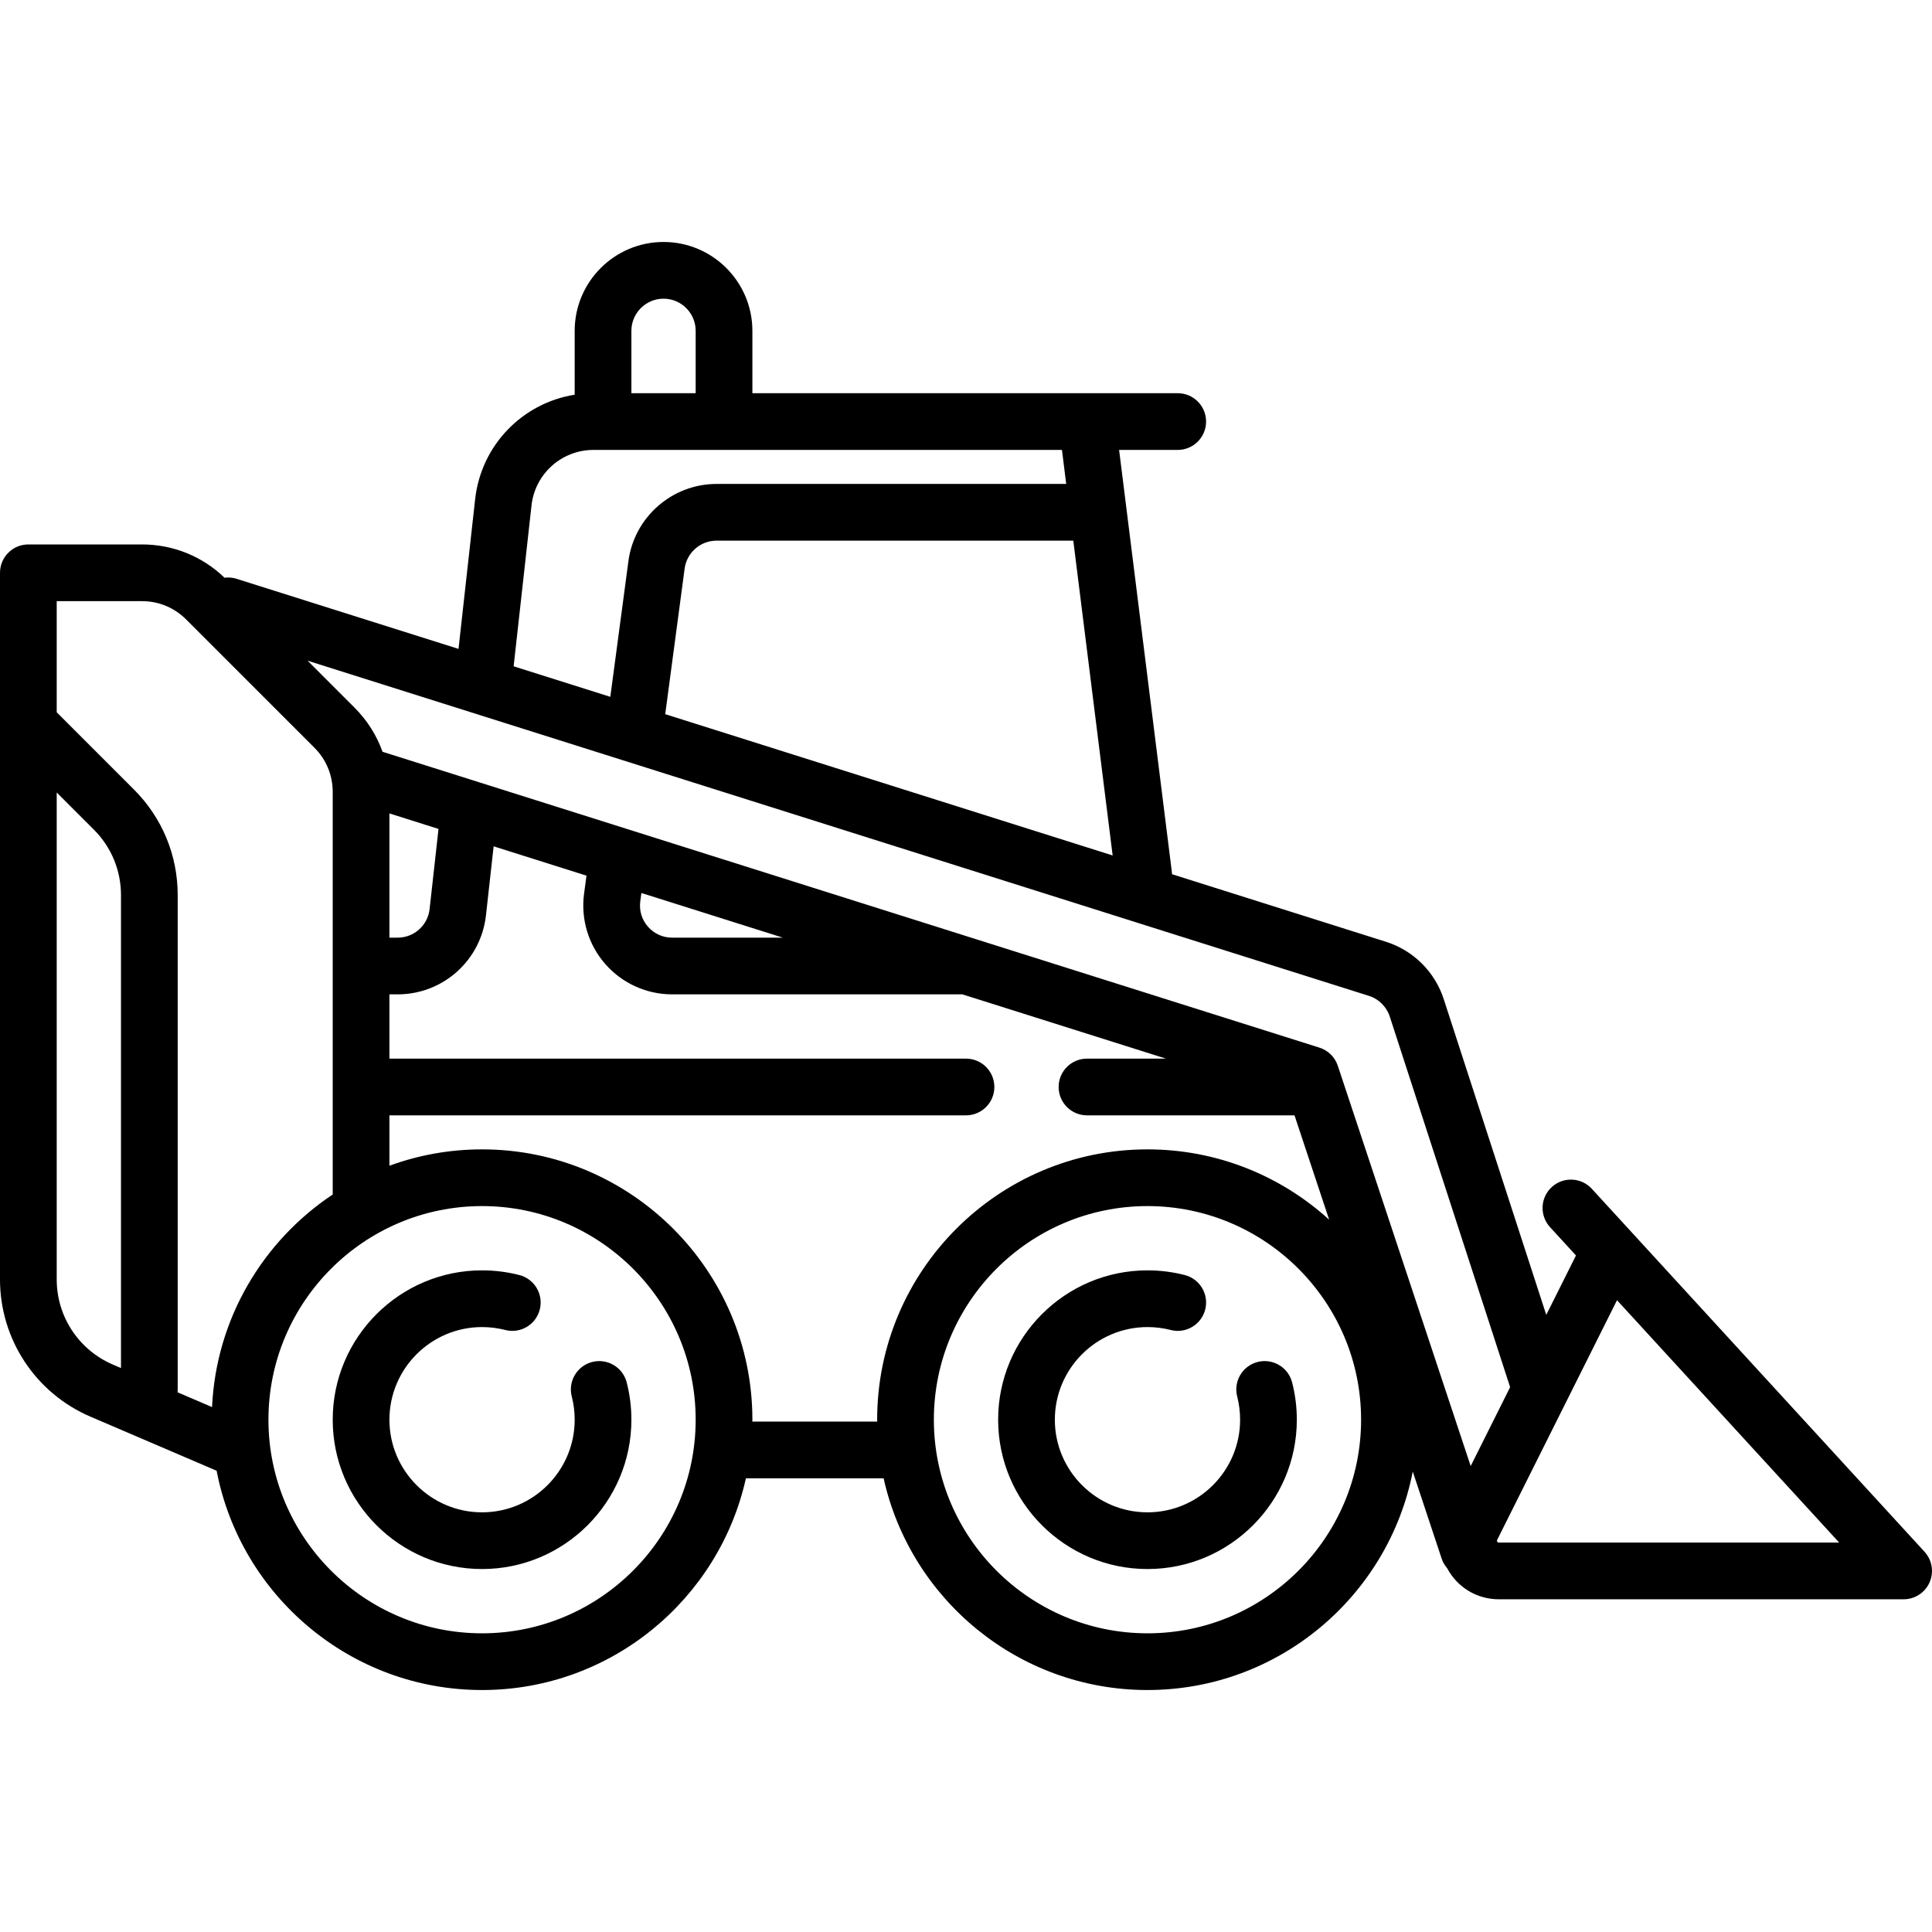
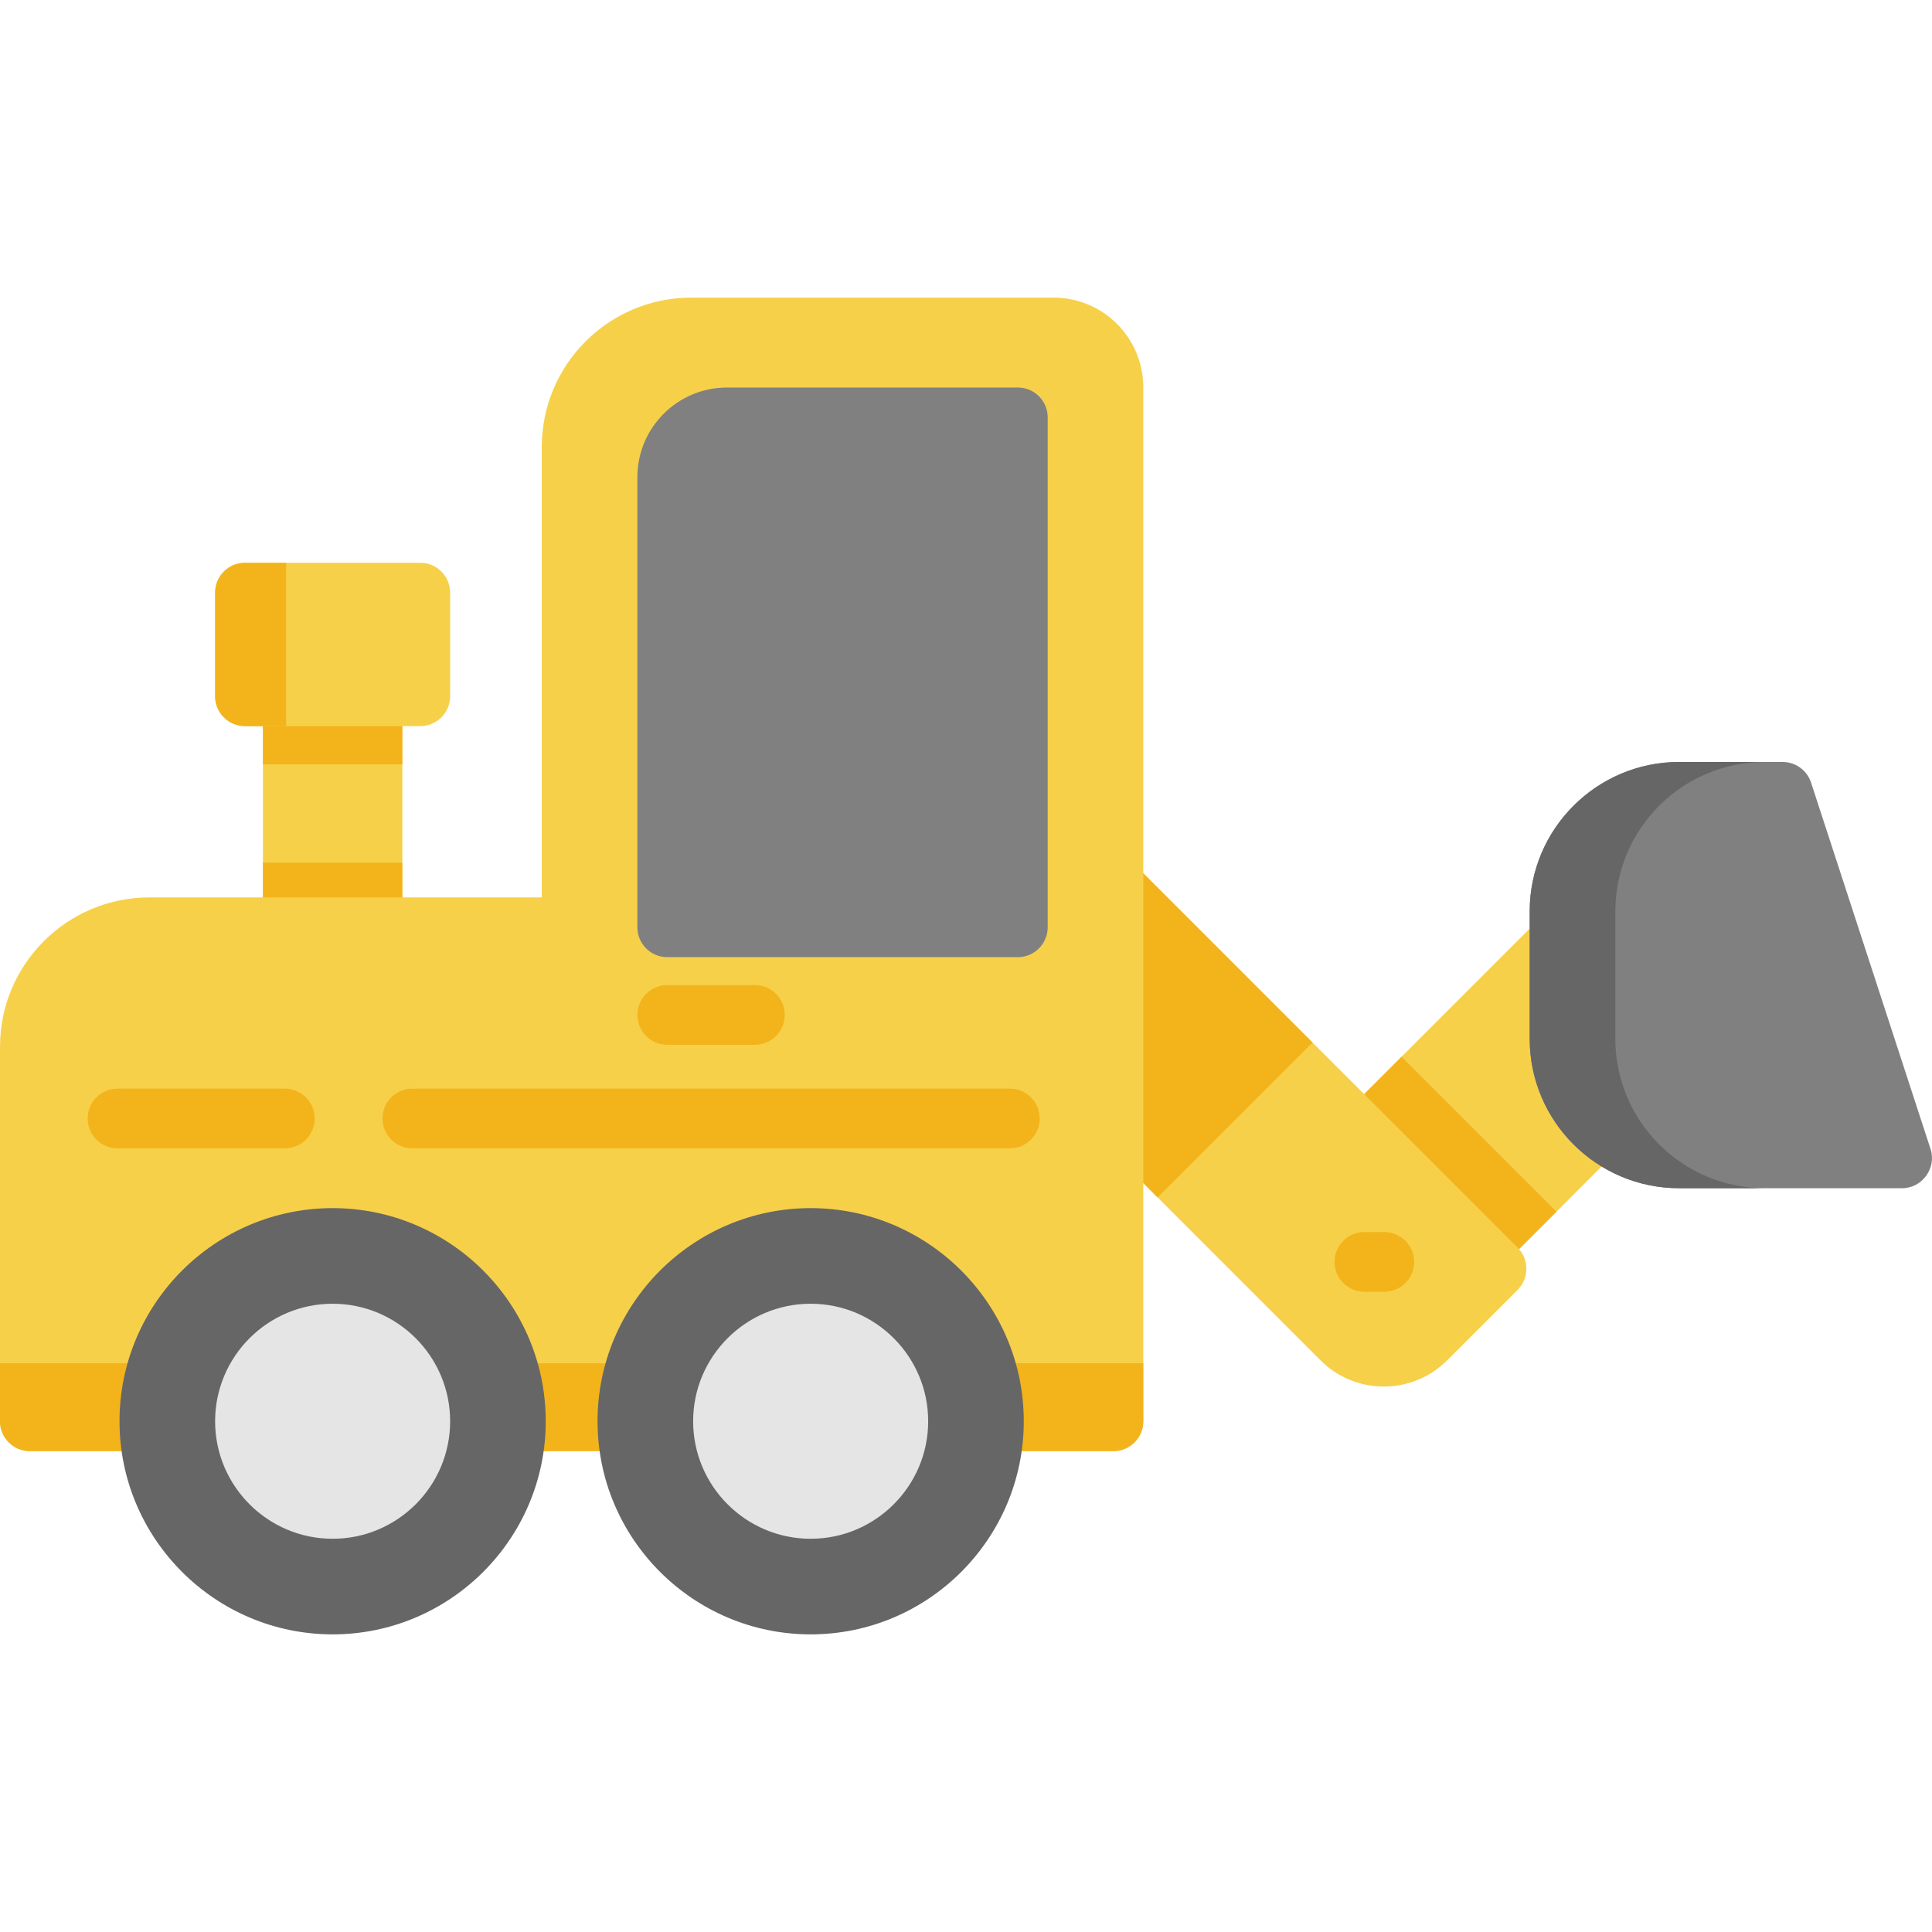
- <svg xmlns="http://www.w3.org/2000/svg" fill="#000000" height="800px" width="800px" version="1.1" id="Capa_1" viewBox="0 0 511 511" xml:space="preserve">
+ <svg xmlns="http://www.w3.org/2000/svg" height="800px" width="800px" version="1.1" id="Layer_1" viewBox="0 0 512 512" xml:space="preserve">
+   <path style="fill:#F7D04A;" d="M453.211,269.176l-29.859-29.859c-3.092-3.092-8.106-3.092-11.197,0l-71.662,71.662  c-3.092,3.092-3.092,8.106,0,11.197l29.859,29.859c1.546,1.546,3.572,2.319,5.598,2.319s4.053-0.773,5.598-2.319l71.662-71.662  C456.303,277.281,456.303,272.268,453.211,269.176z" />
+   <path style="fill:#F3B41B;" d="M371.43,280.042l-30.938,30.938c-3.092,3.092-3.092,8.106,0,11.197l29.859,29.859  c1.546,1.546,3.572,2.319,5.598,2.319c2.026,0,4.053-0.773,5.598-2.319l30.938-30.938L371.43,280.042z" />
+   <path style="fill:#F7D04A;" d="M402.186,330.632l-99.173-99.173c-1.484-1.485-3.499-2.319-5.598-2.319  c-2.1,0-4.114,0.834-5.598,2.319l-29.86,29.86c-1.485,1.484-2.319,3.499-2.319,5.598s0.834,4.114,2.319,5.598l87.976,87.975l0,0  c4.487,4.487,10.451,6.957,16.796,6.957c6.345,0,12.309-2.47,16.796-6.957l18.663-18.663  C405.278,338.736,405.278,333.723,402.186,330.632z" />
+   <path style="fill:#F3B41B;" d="M303.014,231.458c-1.484-1.485-3.499-2.319-5.598-2.319c-2.1,0-4.114,0.834-5.598,2.319l-29.86,29.86  c-1.485,1.484-2.319,3.499-2.319,5.598s0.834,4.114,2.319,5.598l44.834,44.834l41.057-41.057L303.014,231.458z" />
+   <path style="fill:#808080;" d="M511.619,304.516l-31.671-97.123c-1.062-3.258-4.1-5.463-7.527-5.463h-27.448  c-21.83,0-39.588,17.759-39.588,39.588V275.3c0,21.83,17.759,39.588,39.588,39.588h59.119  C509.381,314.888,513.262,309.554,511.619,304.516z" />
+   <path style="fill:#666666;" d="M428.082,275.3v-33.782c0-21.83,17.759-39.588,39.588-39.588h-22.697  c-21.83,0-39.588,17.759-39.588,39.588V275.3c0,21.83,17.759,39.588,39.588,39.588h22.697  C445.841,314.888,428.082,297.129,428.082,275.3z" />
+   <path style="fill:#F3B41B;" d="M366.852,342.336h-5.278c-4.373,0-7.918-3.545-7.918-7.918c0-4.373,3.545-7.918,7.918-7.918h5.278  c4.373,0,7.918,3.545,7.918,7.918C374.77,338.791,371.225,342.336,366.852,342.336z" />
+   <path style="fill:#F7D04A;" d="M98.707,170.258H77.593c-4.373,0-7.918,3.545-7.918,7.918v67.564c0,4.373,3.545,7.918,7.918,7.918  h21.114c4.373,0,7.918-3.545,7.918-7.918v-67.564C106.625,173.804,103.08,170.258,98.707,170.258z" />
  <g>
-     <path d="M156.621,360.236c-4.011,1.033-6.426,5.123-5.392,9.134c0.512,1.988,0.771,4.05,0.771,6.13c0,13.509-10.991,24.5-24.5,24.5   S103,389.009,103,375.5s10.991-24.5,24.5-24.5c2.079,0,4.142,0.26,6.131,0.771c4.013,1.033,8.1-1.382,9.133-5.394   c1.033-4.011-1.382-8.101-5.394-9.133c-3.209-0.826-6.53-1.245-9.87-1.245c-21.78,0-39.5,17.72-39.5,39.5s17.72,39.5,39.5,39.5   s39.5-17.72,39.5-39.5c0-3.341-0.419-6.663-1.246-9.873C164.721,361.617,160.629,359.203,156.621,360.236z" />
-     <path d="M332.621,360.236c-4.011,1.033-6.426,5.123-5.392,9.134c0.512,1.988,0.771,4.05,0.771,6.13c0,13.509-10.991,24.5-24.5,24.5   S279,389.009,279,375.5s10.991-24.5,24.5-24.5c2.079,0,4.142,0.26,6.131,0.771c4.012,1.033,8.1-1.382,9.133-5.394   c1.033-4.011-1.382-8.101-5.394-9.133c-3.209-0.826-6.53-1.245-9.87-1.245c-21.78,0-39.5,17.72-39.5,39.5s17.72,39.5,39.5,39.5   s39.5-17.72,39.5-39.5c0-3.341-0.419-6.663-1.246-9.873C340.721,361.617,336.629,359.203,332.621,360.236z" />
-     <path d="M509.425,420.086c0.078-0.1,0.155-0.2,0.227-0.303c0.066-0.094,0.127-0.192,0.189-0.29   c0.068-0.108,0.136-0.217,0.199-0.328c0.058-0.103,0.11-0.209,0.163-0.316c0.055-0.109,0.11-0.218,0.159-0.33   c0.051-0.115,0.095-0.233,0.14-0.351c0.041-0.108,0.083-0.215,0.118-0.324c0.041-0.123,0.075-0.249,0.109-0.375   c0.03-0.109,0.06-0.219,0.084-0.329c0.028-0.124,0.05-0.25,0.071-0.376c0.02-0.118,0.04-0.236,0.054-0.355   c0.014-0.118,0.024-0.238,0.033-0.358c0.01-0.132,0.017-0.264,0.02-0.396c0.001-0.052,0.008-0.103,0.008-0.156   c0-0.062-0.008-0.123-0.009-0.184c-0.003-0.135-0.01-0.27-0.021-0.405c-0.009-0.116-0.02-0.231-0.035-0.346   c-0.016-0.127-0.035-0.253-0.058-0.379c-0.021-0.118-0.043-0.236-0.07-0.352c-0.027-0.121-0.059-0.24-0.092-0.359   c-0.033-0.117-0.067-0.233-0.105-0.347c-0.039-0.117-0.082-0.232-0.127-0.347c-0.044-0.112-0.089-0.224-0.138-0.333   c-0.05-0.113-0.105-0.224-0.161-0.334c-0.055-0.108-0.111-0.215-0.171-0.321c-0.06-0.105-0.124-0.209-0.19-0.312   c-0.068-0.107-0.138-0.211-0.211-0.314c-0.067-0.095-0.137-0.188-0.21-0.28c-0.083-0.106-0.169-0.209-0.257-0.311   c-0.041-0.047-0.076-0.097-0.118-0.143l-88-96c-2.799-3.054-7.544-3.259-10.597-0.461c-3.053,2.799-3.26,7.543-0.461,10.597   l6.869,7.493c-0.015,0.029-0.033,0.056-0.048,0.085l-7.813,15.626l-27.048-83.286c-2.295-7.332-8.037-13.088-15.356-15.396   l-56.584-17.869c-0.008-0.216-0.021-0.433-0.048-0.652L295.996,119H311.5c4.142,0,7.5-3.358,7.5-7.5s-3.358-7.5-7.5-7.5H199V87.5   c0-12.958-10.542-23.5-23.5-23.5S152,74.542,152,87.5v16.899c-13.796,2.191-24.738,13.33-26.326,27.622l-4.4,39.605L62.575,153.09   c-1.064-0.336-2.146-0.416-3.185-0.286C53.493,147.126,45.768,144,37.559,144H7.5c-4.142,0-7.5,3.358-7.5,7.5v39.998   c0,0.001,0,0.003,0,0.005v146.897c0,15.822,9.397,30.073,23.94,36.306l33.356,14.295C63.628,421.991,92.691,447,127.5,447   c34.102,0,62.686-24.005,69.788-56h36.423c7.102,31.995,35.686,56,69.788,56c34.733,0,63.748-24.899,70.166-57.782l7.65,23.045   c0.316,0.952,0.82,1.782,1.435,2.499c0.159,0.299,0.329,0.595,0.509,0.887c2.845,4.603,7.774,7.351,13.185,7.351H503.5h0.001h0.001   c0.241,0,0.482-0.013,0.722-0.037c0.09-0.009,0.177-0.024,0.266-0.036c0.148-0.02,0.296-0.039,0.443-0.068   c0.104-0.02,0.205-0.046,0.307-0.071c0.129-0.031,0.259-0.062,0.387-0.1c0.104-0.031,0.206-0.066,0.308-0.101   c0.123-0.042,0.245-0.085,0.367-0.134c0.1-0.04,0.198-0.084,0.296-0.129c0.118-0.054,0.236-0.109,0.352-0.169   c0.097-0.05,0.192-0.104,0.286-0.158c0.11-0.063,0.219-0.129,0.327-0.199c0.096-0.062,0.189-0.126,0.281-0.192   c0.1-0.071,0.198-0.145,0.296-0.221c0.094-0.074,0.186-0.151,0.277-0.23c0.05-0.043,0.103-0.081,0.151-0.126   c0.039-0.036,0.072-0.075,0.11-0.111c0.096-0.092,0.189-0.187,0.28-0.284c0.082-0.087,0.163-0.174,0.24-0.263   C509.276,420.278,509.351,420.183,509.425,420.086z M367.64,269.043l31.778,97.852l-10.432,20.864l-35.149-105.879   c-0.758-2.284-2.565-4.064-4.86-4.789l-247.798-78.252c-1.547-4.339-4.051-8.317-7.405-11.671l-12.416-12.416l280.703,88.643   C364.708,264.23,366.785,266.313,367.64,269.043z M169.349,238.377l0.292-2.189L207.045,248h-29.271   c-2.486,0-4.758-1.03-6.396-2.901S169.021,240.841,169.349,238.377z M103,215.144l12.982,4.1l-2.355,21.196   c-0.479,4.311-4.111,7.561-8.448,7.561H103V215.144z M175.947,188.892l5.135-38.516c0.561-4.205,4.183-7.376,8.426-7.376h94.371   l10.408,83.263L175.947,188.892z M175.5,79c4.687,0,8.5,3.813,8.5,8.5V104h-17V87.5C167,82.813,170.813,79,175.5,79z    M140.582,133.678c0.93-8.368,7.98-14.678,16.399-14.678h123.898l1.125,9h-92.496c-11.729,0-21.744,8.768-23.294,20.394   l-4.788,35.913l-25.572-8.075L140.582,133.678z M37.559,159c4.407,0,8.551,1.716,11.667,4.833l33.941,33.941   c3.116,3.116,4.833,7.26,4.833,11.667V315.94c-18.401,12.244-30.832,32.773-31.915,56.222l-9.123-3.91   C46.987,368.005,47,367.754,47,367.5V236.755c0-10.551-4.109-20.47-11.569-27.931L15,188.394V159H37.559z M15,338.399V209.606   l9.824,9.824C29.452,224.058,32,230.21,32,236.755V361.84l-2.151-0.922C20.829,357.053,15,348.213,15,338.399z M127.5,432   C96.346,432,71,406.654,71,375.5S96.346,319,127.5,319s56.5,25.346,56.5,56.5S158.654,432,127.5,432z M303.5,432   c-31.154,0-56.5-25.346-56.5-56.5s25.346-56.5,56.5-56.5s56.5,25.346,56.5,56.5S334.654,432,303.5,432z M303.5,304   c-39.425,0-71.5,32.075-71.5,71.5c0,0.168,0.011,0.333,0.013,0.5h-33.025c0.001-0.167,0.013-0.332,0.013-0.5   c0-39.425-32.075-71.5-71.5-71.5c-8.603,0-16.854,1.528-24.5,4.326V295h152.5c4.142,0,7.5-3.358,7.5-7.5s-3.358-7.5-7.5-7.5H103   v-17h2.179c11.991,0,22.032-8.987,23.356-20.905l2.027-18.248l24.557,7.755l-0.639,4.792c-0.896,6.715,1.15,13.489,5.613,18.586   S171,263,177.775,263h76.771l53.833,17H287.5c-4.142,0-7.5,3.358-7.5,7.5s3.358,7.5,7.5,7.5h54.888l9.161,27.595   C338.845,311.047,321.98,304,303.5,304z M396.019,407.763c-0.146-0.237-0.068-0.394-0.022-0.487l31.69-63.382L486.451,408h-90.006   C396.34,408,396.166,408,396.019,407.763z" />
+     <path style="fill:#F3B41B;" d="M69.676,228.608v17.133c0,4.373,3.545,7.918,7.918,7.918h21.114c4.373,0,7.918-3.545,7.918-7.918   v-17.133H69.676z" />
+     <path style="fill:#F3B41B;" d="M106.625,178.176c0-4.373-3.545-7.918-7.918-7.918H77.593c-4.373,0-7.918,3.545-7.918,7.918v24.391   h36.949V178.176z" />
+   </g>
+   <path style="fill:#F7D04A;" d="M111.375,149.145h-46.45c-4.373,0-7.918,3.545-7.918,7.918v27.448c0,4.373,3.545,7.918,7.918,7.918  h46.45c4.373,0,7.918-3.545,7.918-7.918v-27.448C119.293,152.69,115.748,149.145,111.375,149.145z" />
+   <path style="fill:#F3B41B;" d="M64.925,149.145c-4.373,0-7.918,3.545-7.918,7.918v27.448c0,4.373,3.545,7.918,7.918,7.918h10.908  v-43.283H64.925z" />
+   <path style="fill:#F7D04A;" d="M279.23,78.875h-96.068c-21.83,0-39.588,17.759-39.588,39.588v119.359H39.588  C17.759,237.823,0,255.581,0,277.411v99.235c0,4.373,3.545,7.918,7.918,7.918h287.148c4.373,0,7.918-3.545,7.918-7.918V102.628  C302.983,89.531,292.328,78.875,279.23,78.875z" />
+   <path style="fill:#F3B41B;" d="M0,361.272v15.374c0,4.373,3.545,7.918,7.918,7.918h287.148c4.373,0,7.918-3.545,7.918-7.918v-15.374  H0z" />
+   <path style="fill:#808080;" d="M269.729,102.694h-77.065c-13.098,0-23.753,10.655-23.753,23.753V245.74  c0,4.373,3.545,7.918,7.918,7.918h92.901c4.373,0,7.918-3.545,7.918-7.918V110.612C277.646,106.239,274.101,102.694,269.729,102.694  z" />
+   <path style="fill:#666666;" d="M88.15,320.166c-31.143,0-56.479,25.337-56.479,56.479s25.337,56.479,56.479,56.479  s56.479-25.337,56.479-56.479S119.293,320.166,88.15,320.166z" />
+   <path style="fill:#E5E5E5;" d="M88.15,345.503c-17.172,0-31.143,13.971-31.143,31.143c0,17.172,13.971,31.143,31.143,31.143  s31.143-13.971,31.143-31.143C119.293,359.474,105.322,345.503,88.15,345.503z" />
+   <path style="fill:#666666;" d="M214.833,320.166c-31.143,0-56.479,25.337-56.479,56.479s25.337,56.479,56.479,56.479  s56.479-25.337,56.479-56.479S245.976,320.166,214.833,320.166z" />
+   <path style="fill:#E5E5E5;" d="M214.833,345.503c-17.172,0-31.143,13.971-31.143,31.143c0,17.172,13.971,31.143,31.143,31.143  s31.143-13.971,31.143-31.143C245.976,359.474,232.005,345.503,214.833,345.503z" />
+   <g>
+     <path style="fill:#F3B41B;" d="M200.053,276.883h-23.225c-4.373,0-7.918-3.545-7.918-7.918c0-4.373,3.545-7.918,7.918-7.918h23.225   c4.373,0,7.918,3.545,7.918,7.918C207.971,273.338,204.426,276.883,200.053,276.883z" />
+     <path style="fill:#F3B41B;" d="M267.617,304.331H109.264c-4.373,0-7.918-3.545-7.918-7.918c0-4.373,3.545-7.918,7.918-7.918   h158.353c4.373,0,7.918,3.545,7.918,7.918C275.535,300.786,271.99,304.331,267.617,304.331z" />
+     <path style="fill:#F3B41B;" d="M75.482,304.331H31.143c-4.373,0-7.918-3.545-7.918-7.918c0-4.373,3.545-7.918,7.918-7.918h44.339   c4.373,0,7.918,3.545,7.918,7.918C83.399,300.786,79.854,304.331,75.482,304.331z" />
  </g>
</svg>
